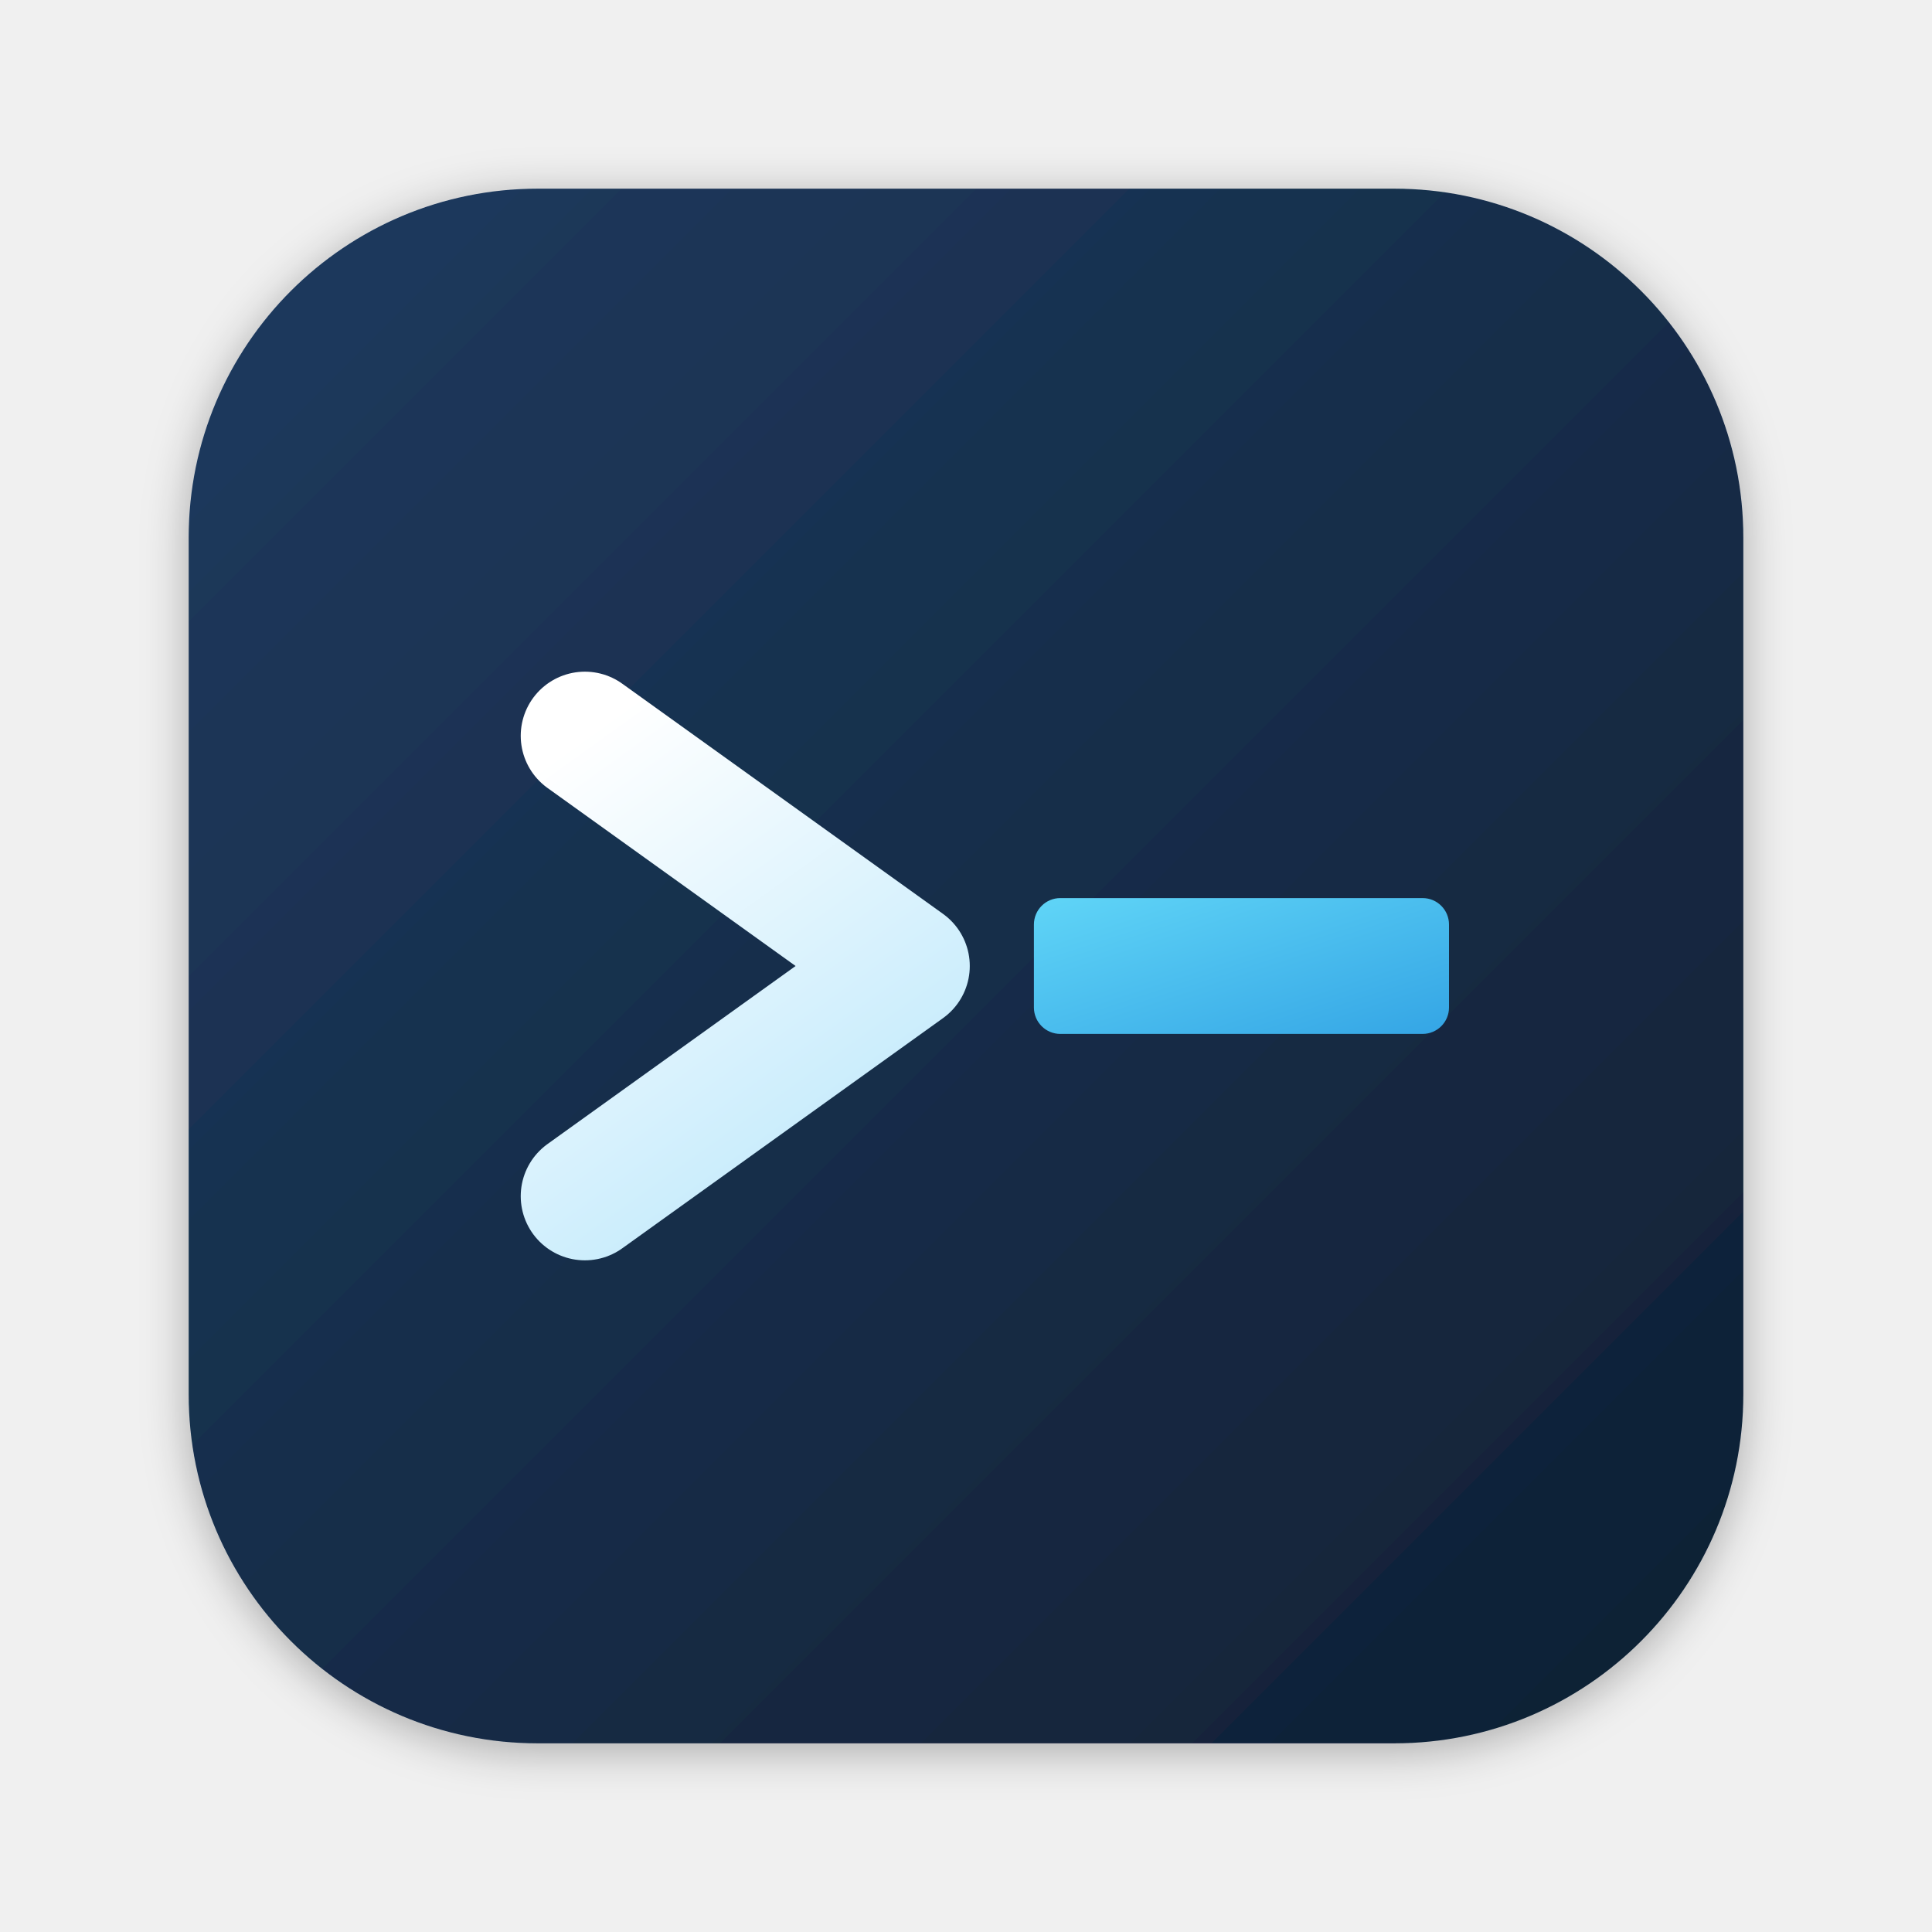
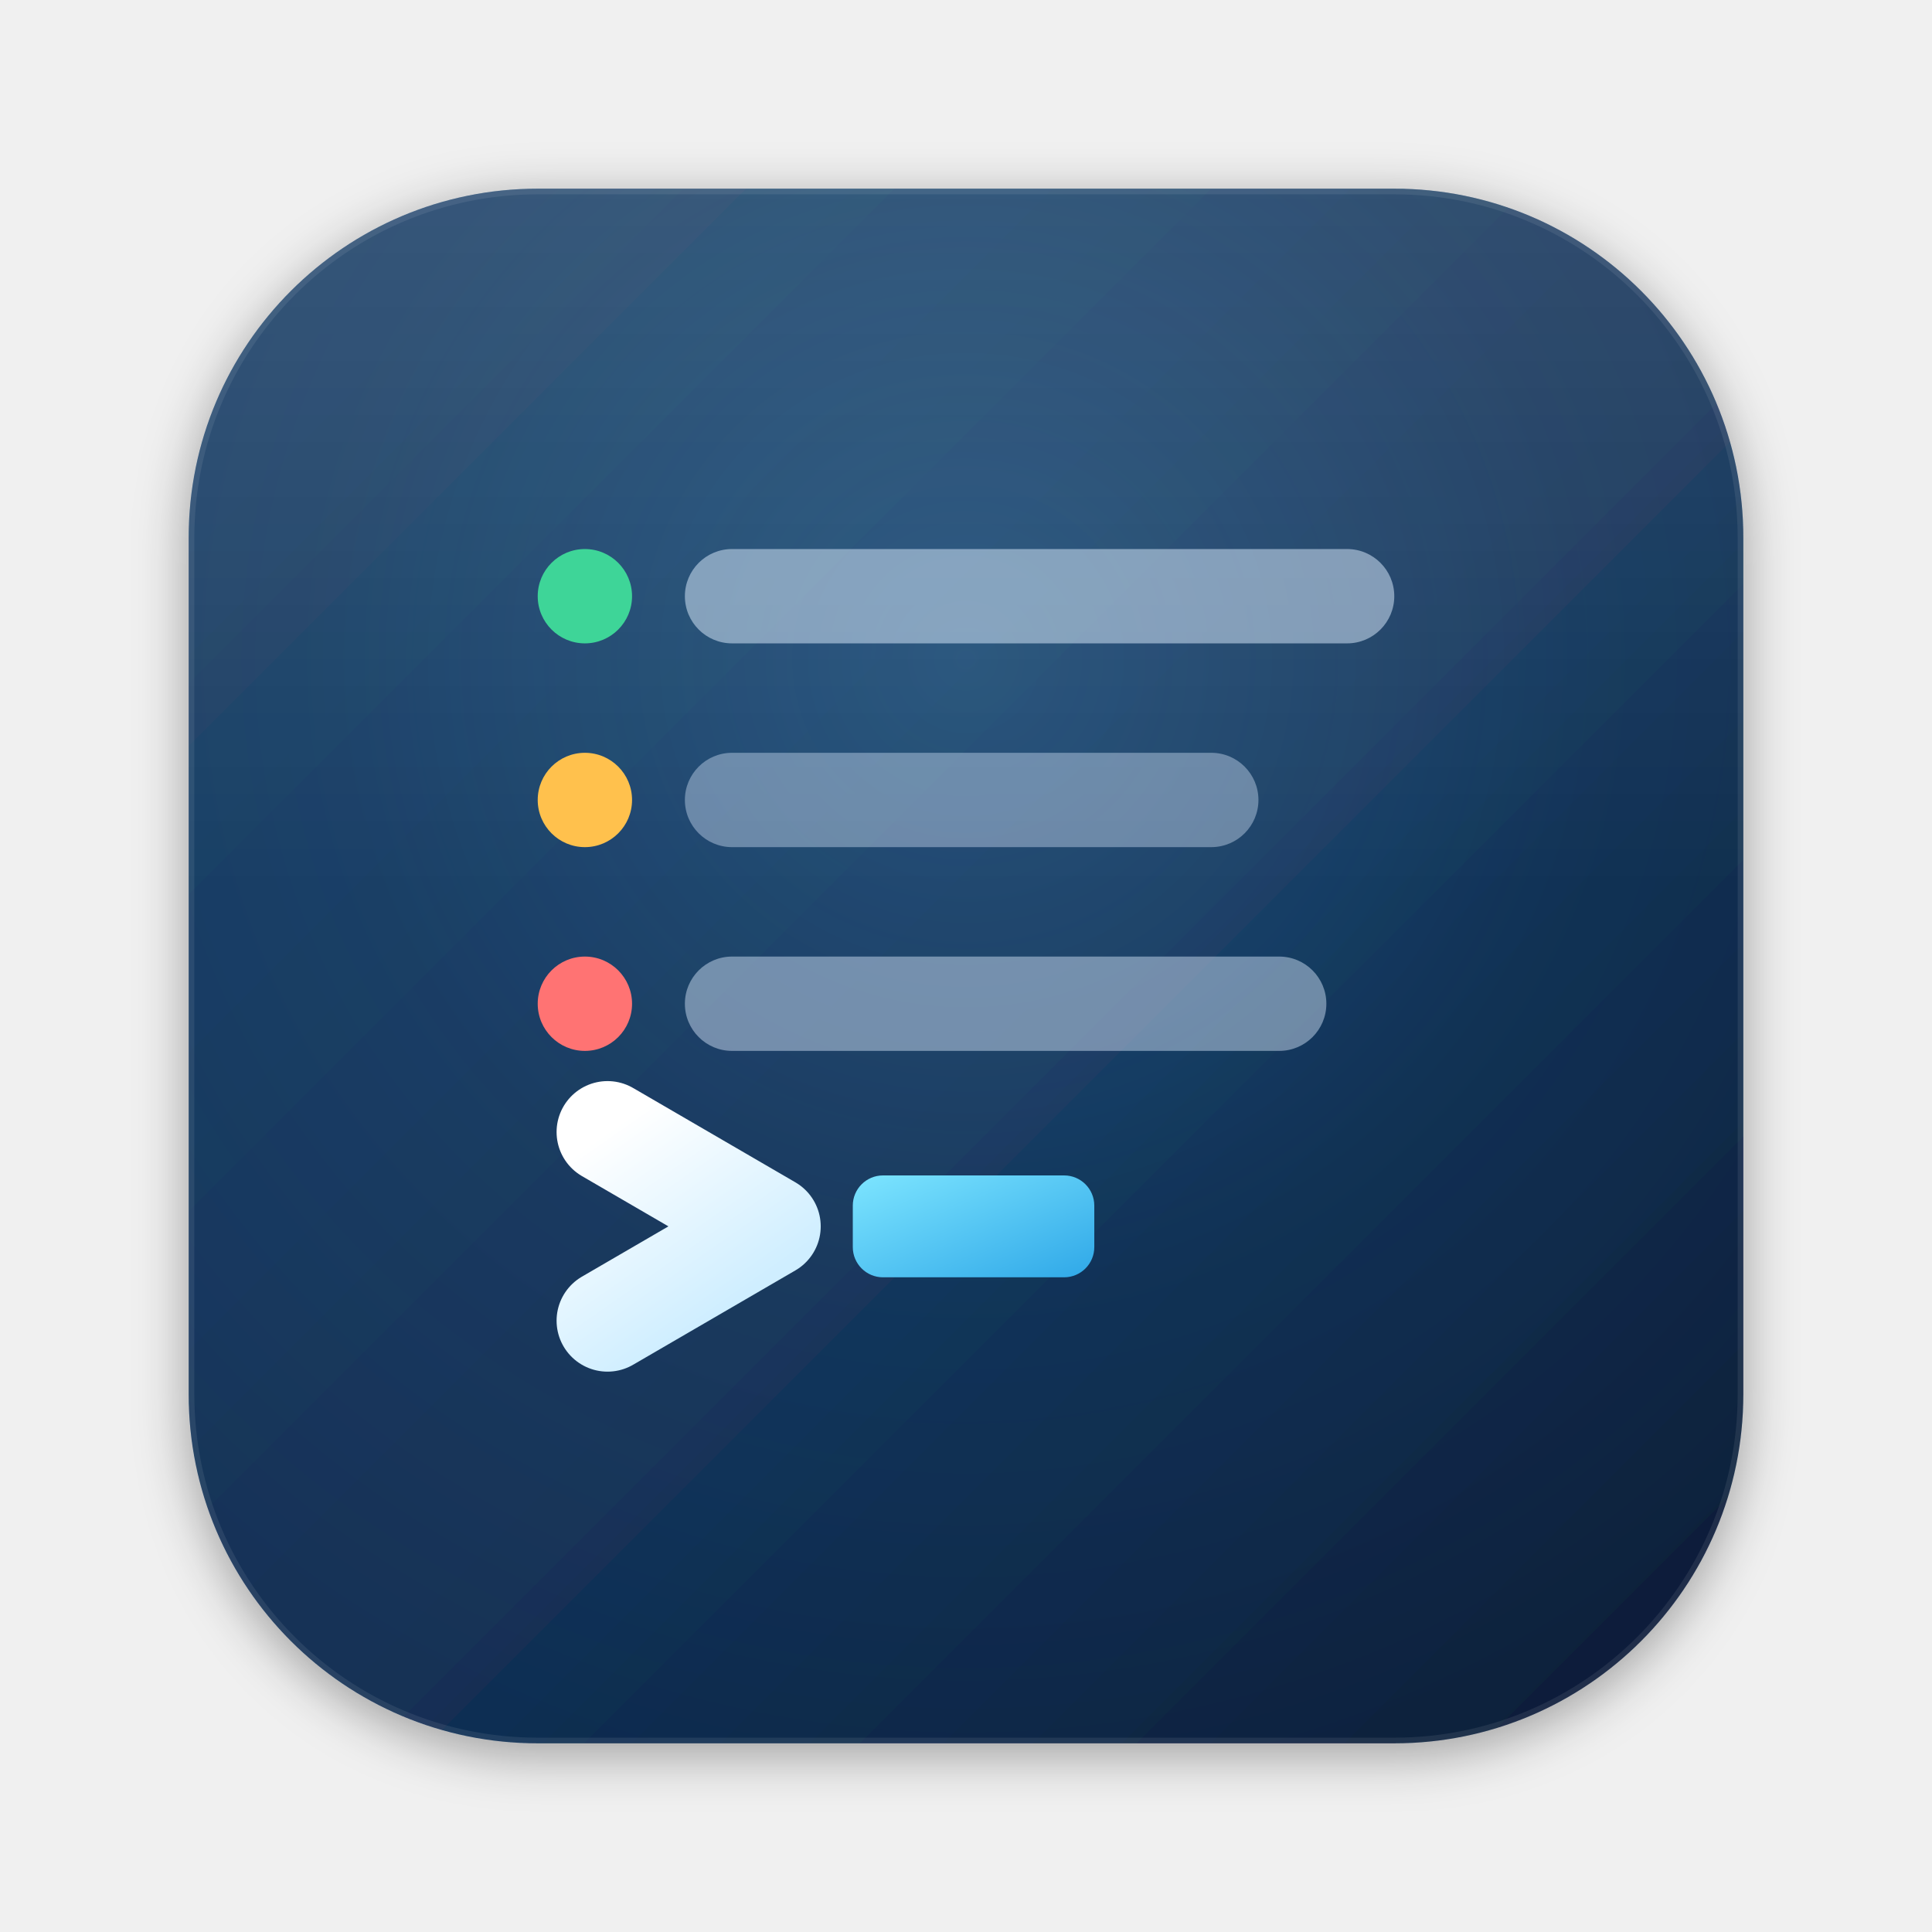
<svg xmlns="http://www.w3.org/2000/svg" viewBox="0 0 1024 1024">
  <defs>
    <linearGradient id="bg" x1="0" y1="0" x2="1" y2="1">
-       <stop offset="0%" stop-color="#1e3a5f" />
-       <stop offset="100%" stop-color="#0f2033" />
+       <stop offset="0%" stop-color="#1d4066" />
+       <stop offset="55%" stop-color="#123055" />
+       <stop offset="100%" stop-color="#0a1c36" />
+     </linearGradient>
+     <radialGradient id="glow" cx="0.5" cy="0.3" r="0.75">
+       <stop offset="0%" stop-color="#5ec8ff" stop-opacity="0.20" />
+       <stop offset="55%" stop-color="#5ec8ff" stop-opacity="0.05" />
+       <stop offset="100%" stop-color="#5ec8ff" stop-opacity="0" />
+     </radialGradient>
+     <linearGradient id="sheen" x1="0" y1="0" x2="0" y2="1">
+       <stop offset="0%" stop-color="#ffffff" stop-opacity="0.10" />
+       <stop offset="45%" stop-color="#ffffff" stop-opacity="0" />
+       <stop offset="100%" stop-color="#ffffff" stop-opacity="0" />
    </linearGradient>
    <linearGradient id="accent" x1="0" y1="0" x2="1" y2="1">
-       <stop offset="0%" stop-color="#60d5f7" />
-       <stop offset="100%" stop-color="#34a5e5" />
+       <stop offset="0%" stop-color="#7de5ff" />
+       <stop offset="100%" stop-color="#2fa8e8" />
    </linearGradient>
-     <linearGradient id="chevron" x1="0" y1="0" x2="0.5" y2="1">
+     <linearGradient id="chev" x1="0" y1="0" x2="0.6" y2="1">
      <stop offset="0%" stop-color="#ffffff" />
-       <stop offset="100%" stop-color="#c8ecfc" />
+       <stop offset="100%" stop-color="#cfeeff" />
    </linearGradient>
-     <filter id="shadow" x="-4%" y="-4%" width="108%" height="112%">
-       <feDropShadow dx="0" dy="4" stdDeviation="12" flood-color="#000" flood-opacity="0.3" />
+     <clipPath id="squircle">
+       <rect x="100" y="100" width="824" height="824" rx="185" />
+     </clipPath>
+     <filter id="shadow" x="-6%" y="-4%" width="112%" height="114%">
+       <feDropShadow dx="0" dy="6" stdDeviation="14" flood-color="#000" flood-opacity="0.35" />
    </filter>
  </defs>
  <rect x="100" y="100" width="824" height="824" rx="185" fill="url(#bg)" filter="url(#shadow)" />
-   <path d="M310 390 L480 512 L310 634" stroke="url(#chevron)" stroke-width="68" stroke-linecap="round" stroke-linejoin="round" fill="none" />
-   <rect x="548" y="476" width="220" height="72" rx="14" fill="url(#accent)" />
+   <g clip-path="url(#squircle)">
+     <rect x="100" y="100" width="824" height="824" fill="url(#glow)" />
+     <rect x="100" y="100" width="824" height="824" fill="url(#sheen)" />
+   </g>
+   <rect x="101.5" y="101.5" width="821" height="821" rx="183.5" fill="none" stroke="#ffffff" stroke-opacity="0.08" stroke-width="3" />
+   <circle cx="310" cy="316" r="25" fill="#3ed598" />
+   <rect x="363" y="291" width="376" height="50" rx="25" fill="#d9e9fc" opacity="0.52" />
+   <circle cx="310" cy="424" r="25" fill="#ffc14d" />
+   <rect x="363" y="399" width="304" height="50" rx="25" fill="#d9e9fc" opacity="0.40" />
+   <circle cx="310" cy="532" r="25" fill="#ff7373" />
+   <rect x="363" y="507" width="340" height="50" rx="25" fill="#d9e9fc" opacity="0.46" />
+   <path d="M322 600 L408 650 L322 700" stroke="url(#chev)" stroke-width="54" stroke-linecap="round" stroke-linejoin="round" fill="none" />
+   <rect x="452" y="623" width="128" height="54" rx="16" fill="url(#accent)" />
</svg>
